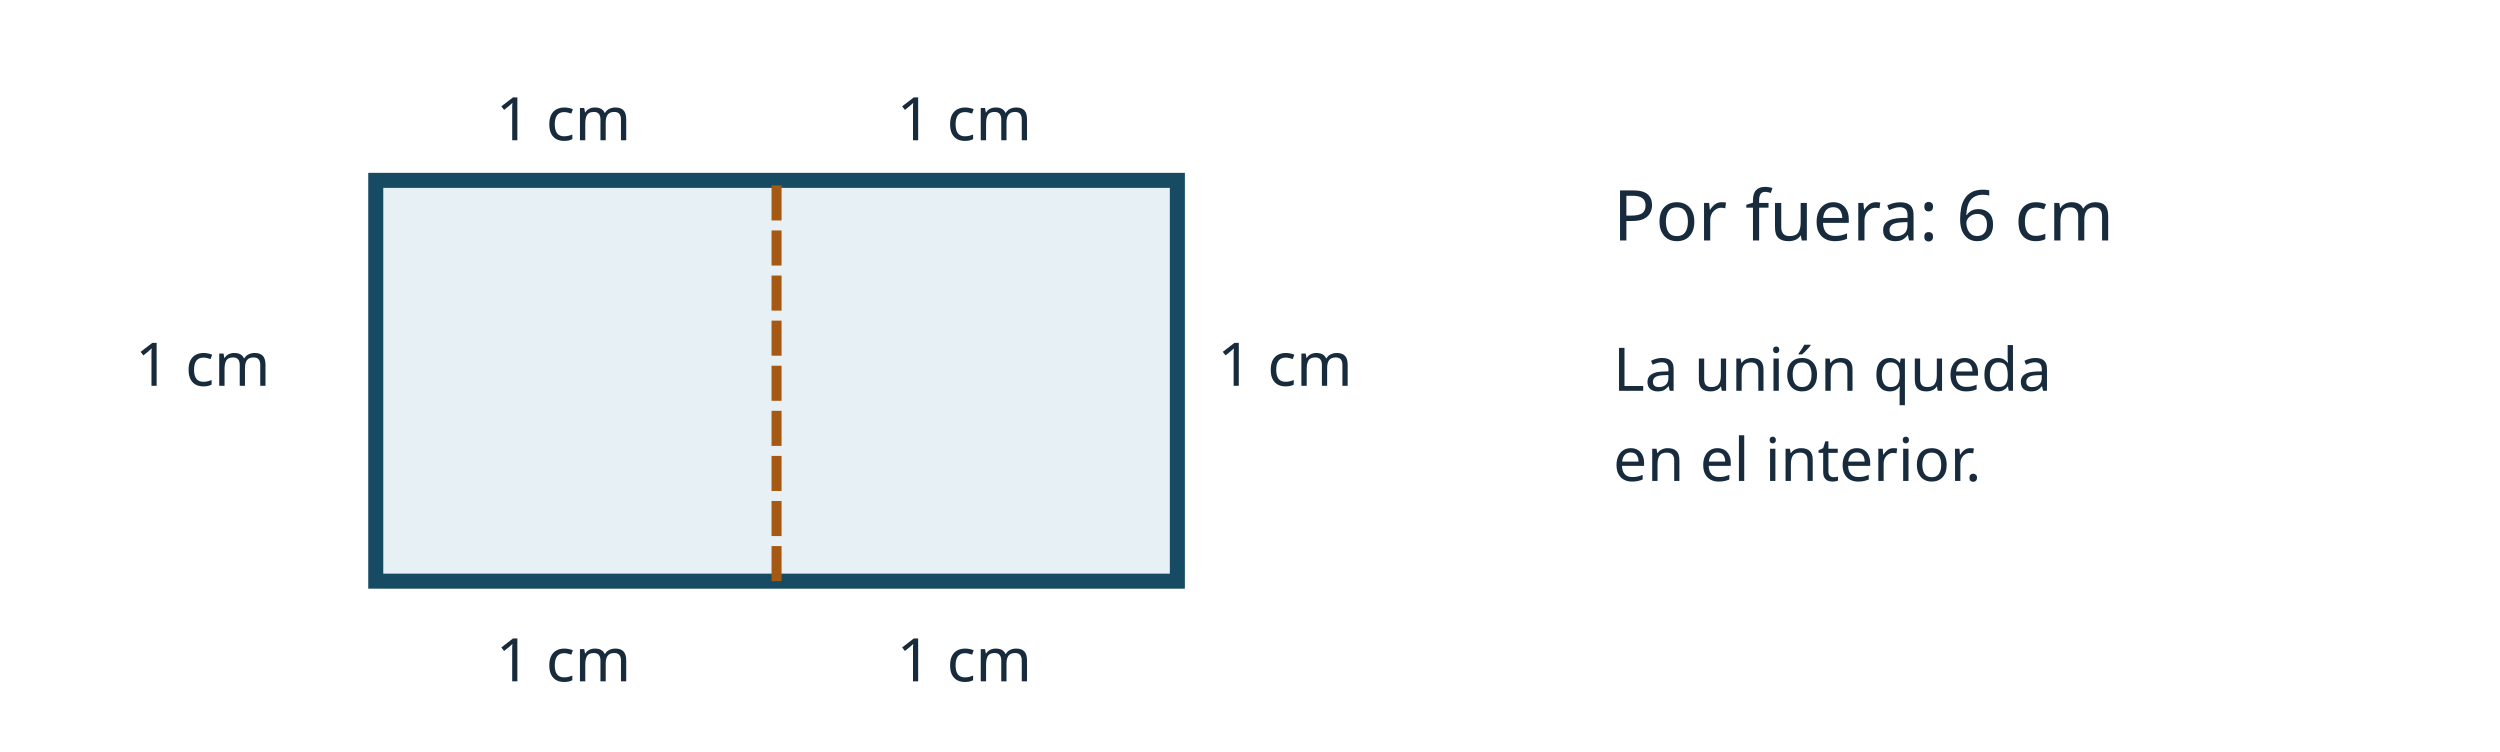
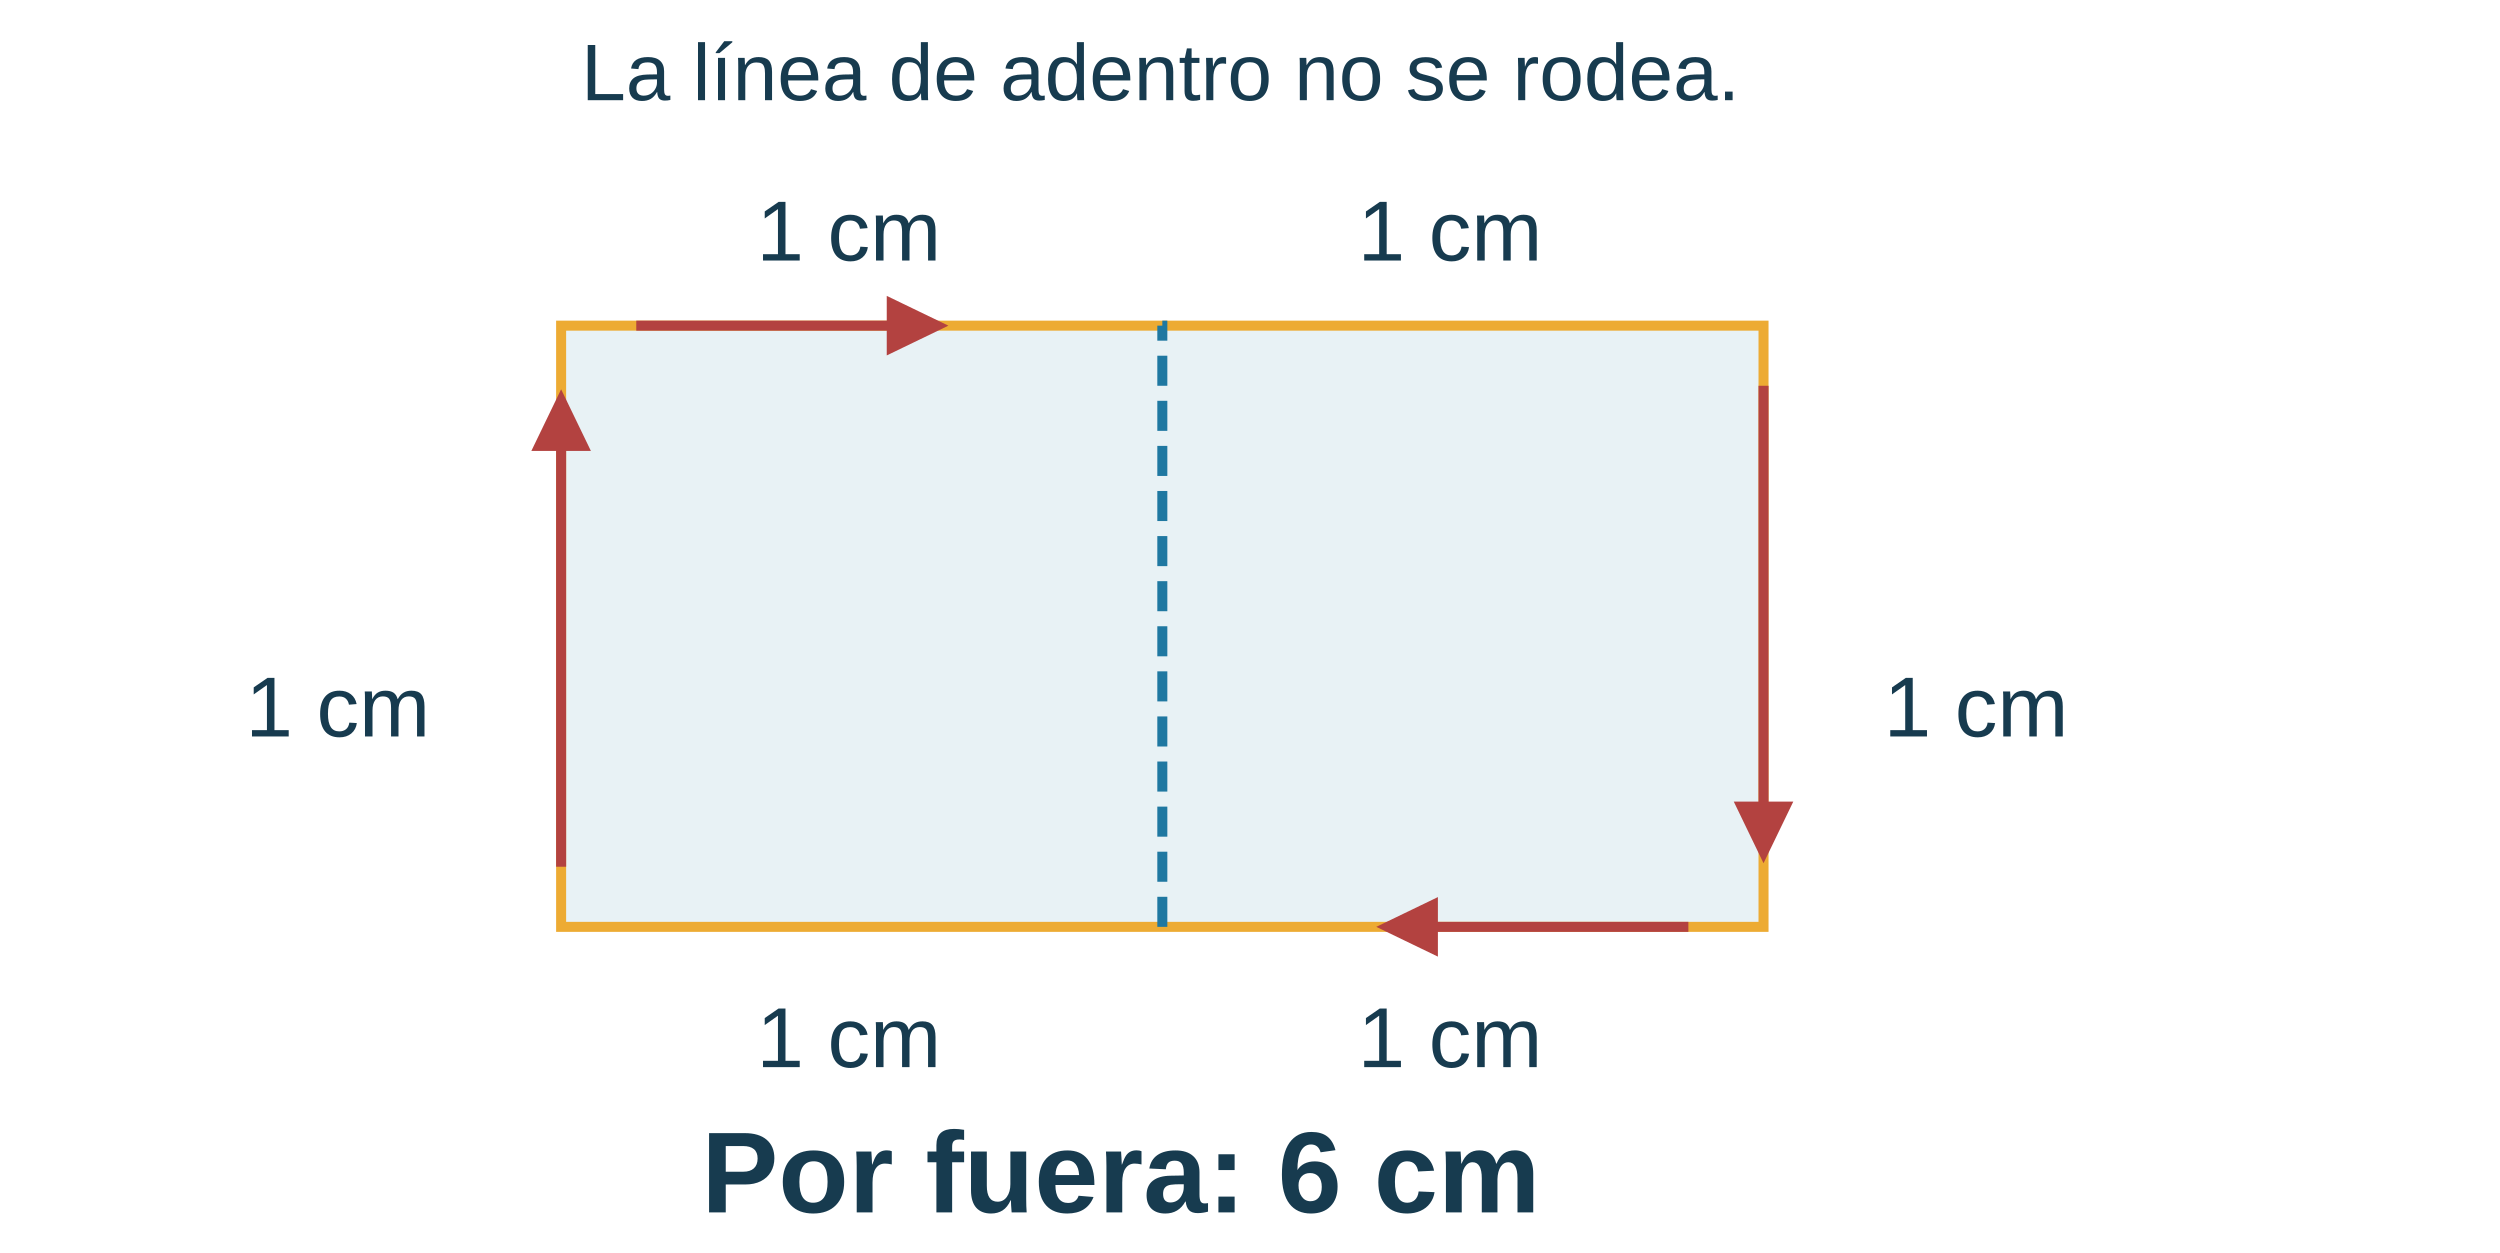
- <svg xmlns="http://www.w3.org/2000/svg" width="499" height="150" preserveAspectRatio="xMinYMin meet" viewBox="0 0 499 150" version="1.0" fill-rule="evenodd">
+ <svg xmlns="http://www.w3.org/2000/svg" width="499" height="250" preserveAspectRatio="xMinYMin meet" viewBox="0 0 499 250" version="1.0" fill-rule="evenodd">
  <clipPath id="clip">
-     <rect x="0" y="0" width="499" height="150" />
+     <rect x="0" y="0" width="499" height="250" />
  </clipPath>
-   <g id="group" transform="scale(1,-1) translate(0,-150)" style="clip-path: url(#clip)">
+   <g id="group" transform="scale(1,-1) translate(0,-250)" style="clip-path: url(#clip)">
    <g transform="">
-       <rect x="75" y="34" width="160" height="80" style="stroke: rgb(9%,29%,39%); stroke-linecap: butt; stroke-width: 3; fill: rgb(90%,94%,96%); fill-rule: evenodd;" />
-       <path d="M 155,34 L 155,114 Z" style="stroke: rgb(65%,35%,7%); stroke-linecap: butt; stroke-width: 2; stroke-dasharray: 5, 4;" />
-       <text x="99" y="122" style="font-family: Ficha; font-size: 12px;fill: rgb(9%,17%,24%); stroke:none;" transform="translate(0,244) scale(1,-1)">1 cm</text>
-       <text x="99" y="14" style="font-family: Ficha; font-size: 12px;fill: rgb(9%,17%,24%); stroke:none;" transform="translate(0,28) scale(1,-1)">1 cm</text>
-       <text x="179" y="122" style="font-family: Ficha; font-size: 12px;fill: rgb(9%,17%,24%); stroke:none;" transform="translate(0,244) scale(1,-1)">1 cm</text>
-       <text x="179" y="14" style="font-family: Ficha; font-size: 12px;fill: rgb(9%,17%,24%); stroke:none;" transform="translate(0,28) scale(1,-1)">1 cm</text>
-       <text x="27" y="73" style="font-family: Ficha; font-size: 12px;fill: rgb(9%,17%,24%); stroke:none;" transform="translate(0,146) scale(1,-1)">1 cm</text>
-       <text x="243" y="73" style="font-family: Ficha; font-size: 12px;fill: rgb(9%,17%,24%); stroke:none;" transform="translate(0,146) scale(1,-1)">1 cm</text>
-       <text x="322" y="102" style="font-family: Ficha; font-size: 14px;fill: rgb(9%,17%,24%); stroke:none;" transform="translate(0,204) scale(1,-1)">Por fuera: 6 cm</text>
-       <text x="322" y="72" style="font-family: Ficha; font-size: 12px;fill: rgb(9%,17%,24%); stroke:none;" transform="translate(0,144) scale(1,-1)">La unión queda</text>
-       <text x="322" y="54" style="font-family: Ficha; font-size: 12px;fill: rgb(9%,17%,24%); stroke:none;" transform="translate(0,108) scale(1,-1)">en el interior.</text>
+       <rect x="112" y="65" width="240" height="120" style="stroke: rgb(93%,67%,20%); stroke-linecap: butt; stroke-width: 2; fill: rgb(91%,95%,96%); fill-rule: evenodd;" />
+       <path d="M 232,65 L 232,185 Z" style="stroke: rgb(12%,47%,63%); stroke-linecap: butt; stroke-width: 2; stroke-dasharray: 5, 4;" />
+       <text x="116" y="230" style="font-family: Arial, sans-serif; font-size: 16px;fill: rgb(9%,23%,31%); stroke:none;" transform="translate(0,460) scale(1,-1)">La línea de adentro no se rodea.</text>
+       <text x="151" y="198" style="font-family: Arial, sans-serif; font-size: 17px;fill: rgb(9%,23%,31%); stroke:none;" transform="translate(0,396) scale(1,-1)">1 cm</text>
+       <text x="151" y="37" style="font-family: Arial, sans-serif; font-size: 17px;fill: rgb(9%,23%,31%); stroke:none;" transform="translate(0,74) scale(1,-1)">1 cm</text>
+       <text x="271" y="198" style="font-family: Arial, sans-serif; font-size: 17px;fill: rgb(9%,23%,31%); stroke:none;" transform="translate(0,396) scale(1,-1)">1 cm</text>
+       <text x="271" y="37" style="font-family: Arial, sans-serif; font-size: 17px;fill: rgb(9%,23%,31%); stroke:none;" transform="translate(0,74) scale(1,-1)">1 cm</text>
+       <text x="49" y="103" style="font-family: Arial, sans-serif; font-size: 17px;fill: rgb(9%,23%,31%); stroke:none;" transform="translate(0,206) scale(1,-1)">1 cm</text>
+       <text x="376" y="103" style="font-family: Arial, sans-serif; font-size: 17px;fill: rgb(9%,23%,31%); stroke:none;" transform="translate(0,206) scale(1,-1)">1 cm</text>
+       <text x="140" y="8" style="font-family: Arial, sans-serif; font-weight: 700; font-size: 23px;fill: rgb(9%,23%,31%); stroke:none;" transform="translate(0,16) scale(1,-1)">Por fuera: 6 cm</text>
+       <path d="M 127,185 L 187,185 Z" style="stroke: rgb(70%,26%,25%); stroke-linecap: butt; stroke-width: 2;" />
+       <polygon points="187 185, 177.995 189.35, 177.995 180.65" style="stroke: rgb(70%,26%,25%); stroke-linecap: butt; stroke-width: 2; fill: rgb(70%,26%,25%); fill-rule: evenodd;" />
+       <path d="M 352,173 L 352,80 Z" style="stroke: rgb(70%,26%,25%); stroke-linecap: butt; stroke-width: 2;" />
+       <polygon points="352 80, 356.35 89.004, 347.65 89.004" style="stroke: rgb(70%,26%,25%); stroke-linecap: butt; stroke-width: 2; fill: rgb(70%,26%,25%); fill-rule: evenodd;" />
+       <path d="M 337,65 L 277,65 Z" style="stroke: rgb(70%,26%,25%); stroke-linecap: butt; stroke-width: 2;" />
+       <polygon points="277 65, 286.005 60.65, 286.005 69.35" style="stroke: rgb(70%,26%,25%); stroke-linecap: butt; stroke-width: 2; fill: rgb(70%,26%,25%); fill-rule: evenodd;" />
+       <path d="M 112,77 L 112,170 Z" style="stroke: rgb(70%,26%,25%); stroke-linecap: butt; stroke-width: 2;" />
+       <polygon points="112 170, 107.65 160.995, 116.35 160.995" style="stroke: rgb(70%,26%,25%); stroke-linecap: butt; stroke-width: 2; fill: rgb(70%,26%,25%); fill-rule: evenodd;" />
    </g>
  </g>
</svg>
